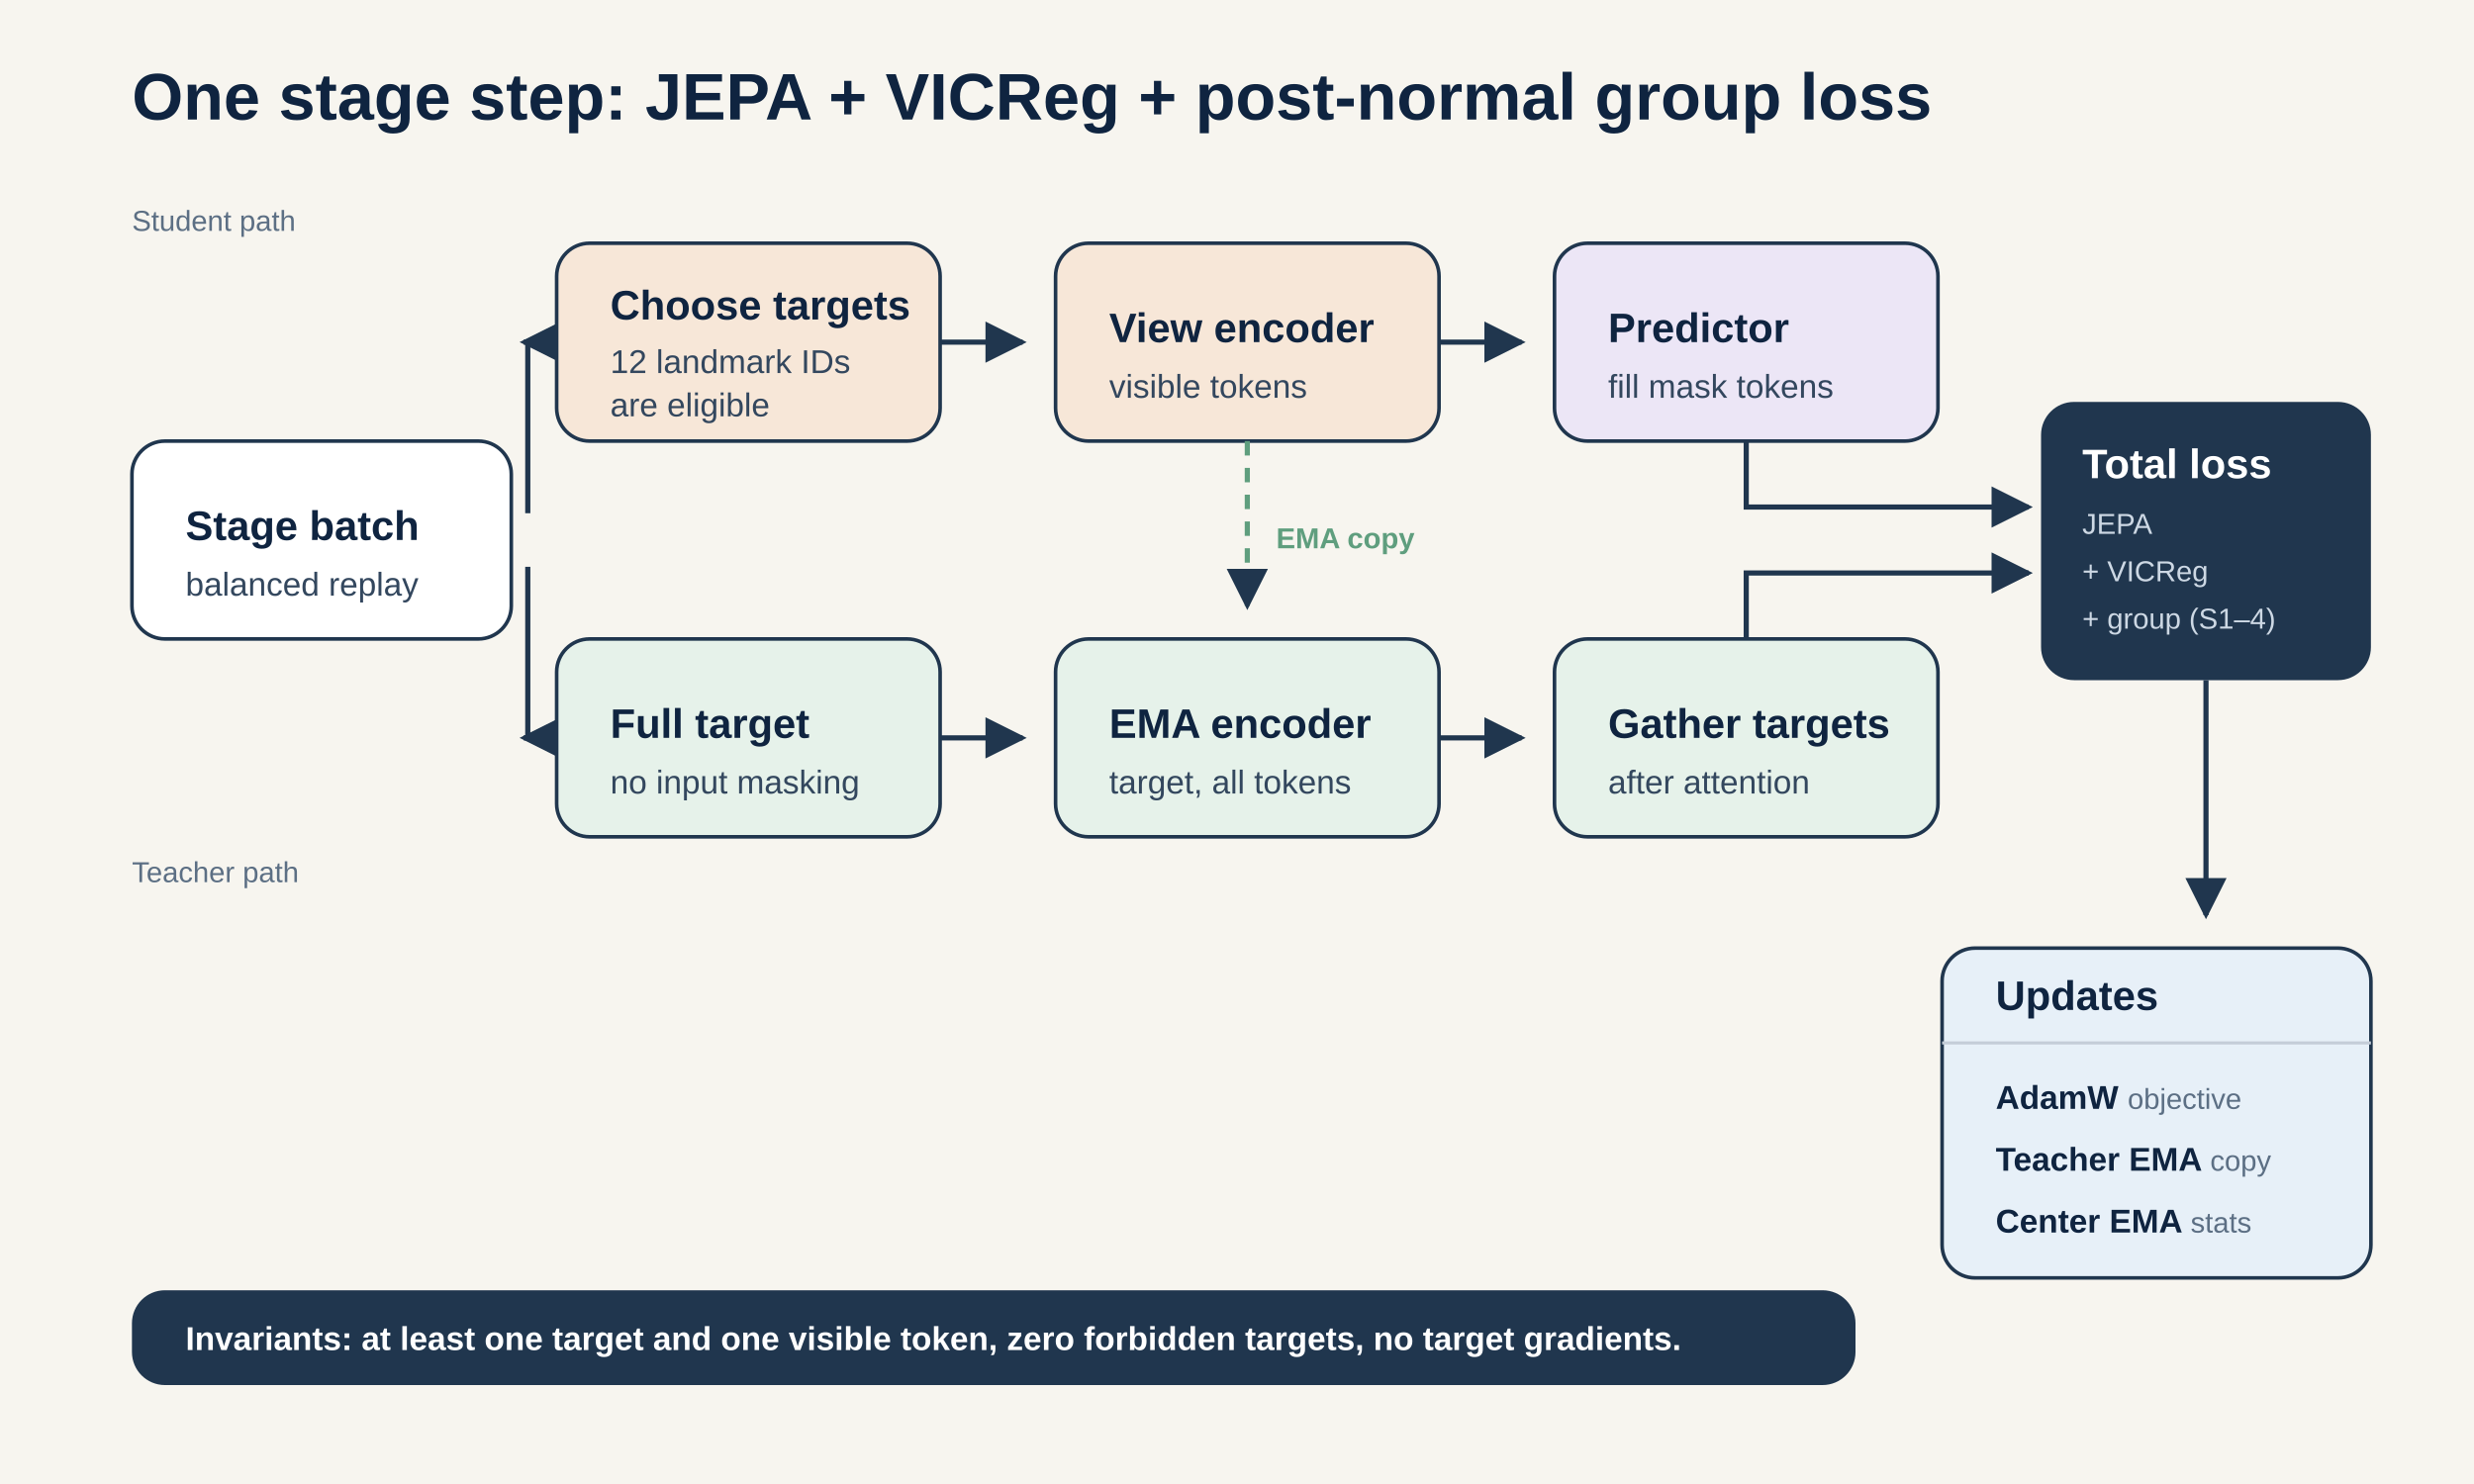
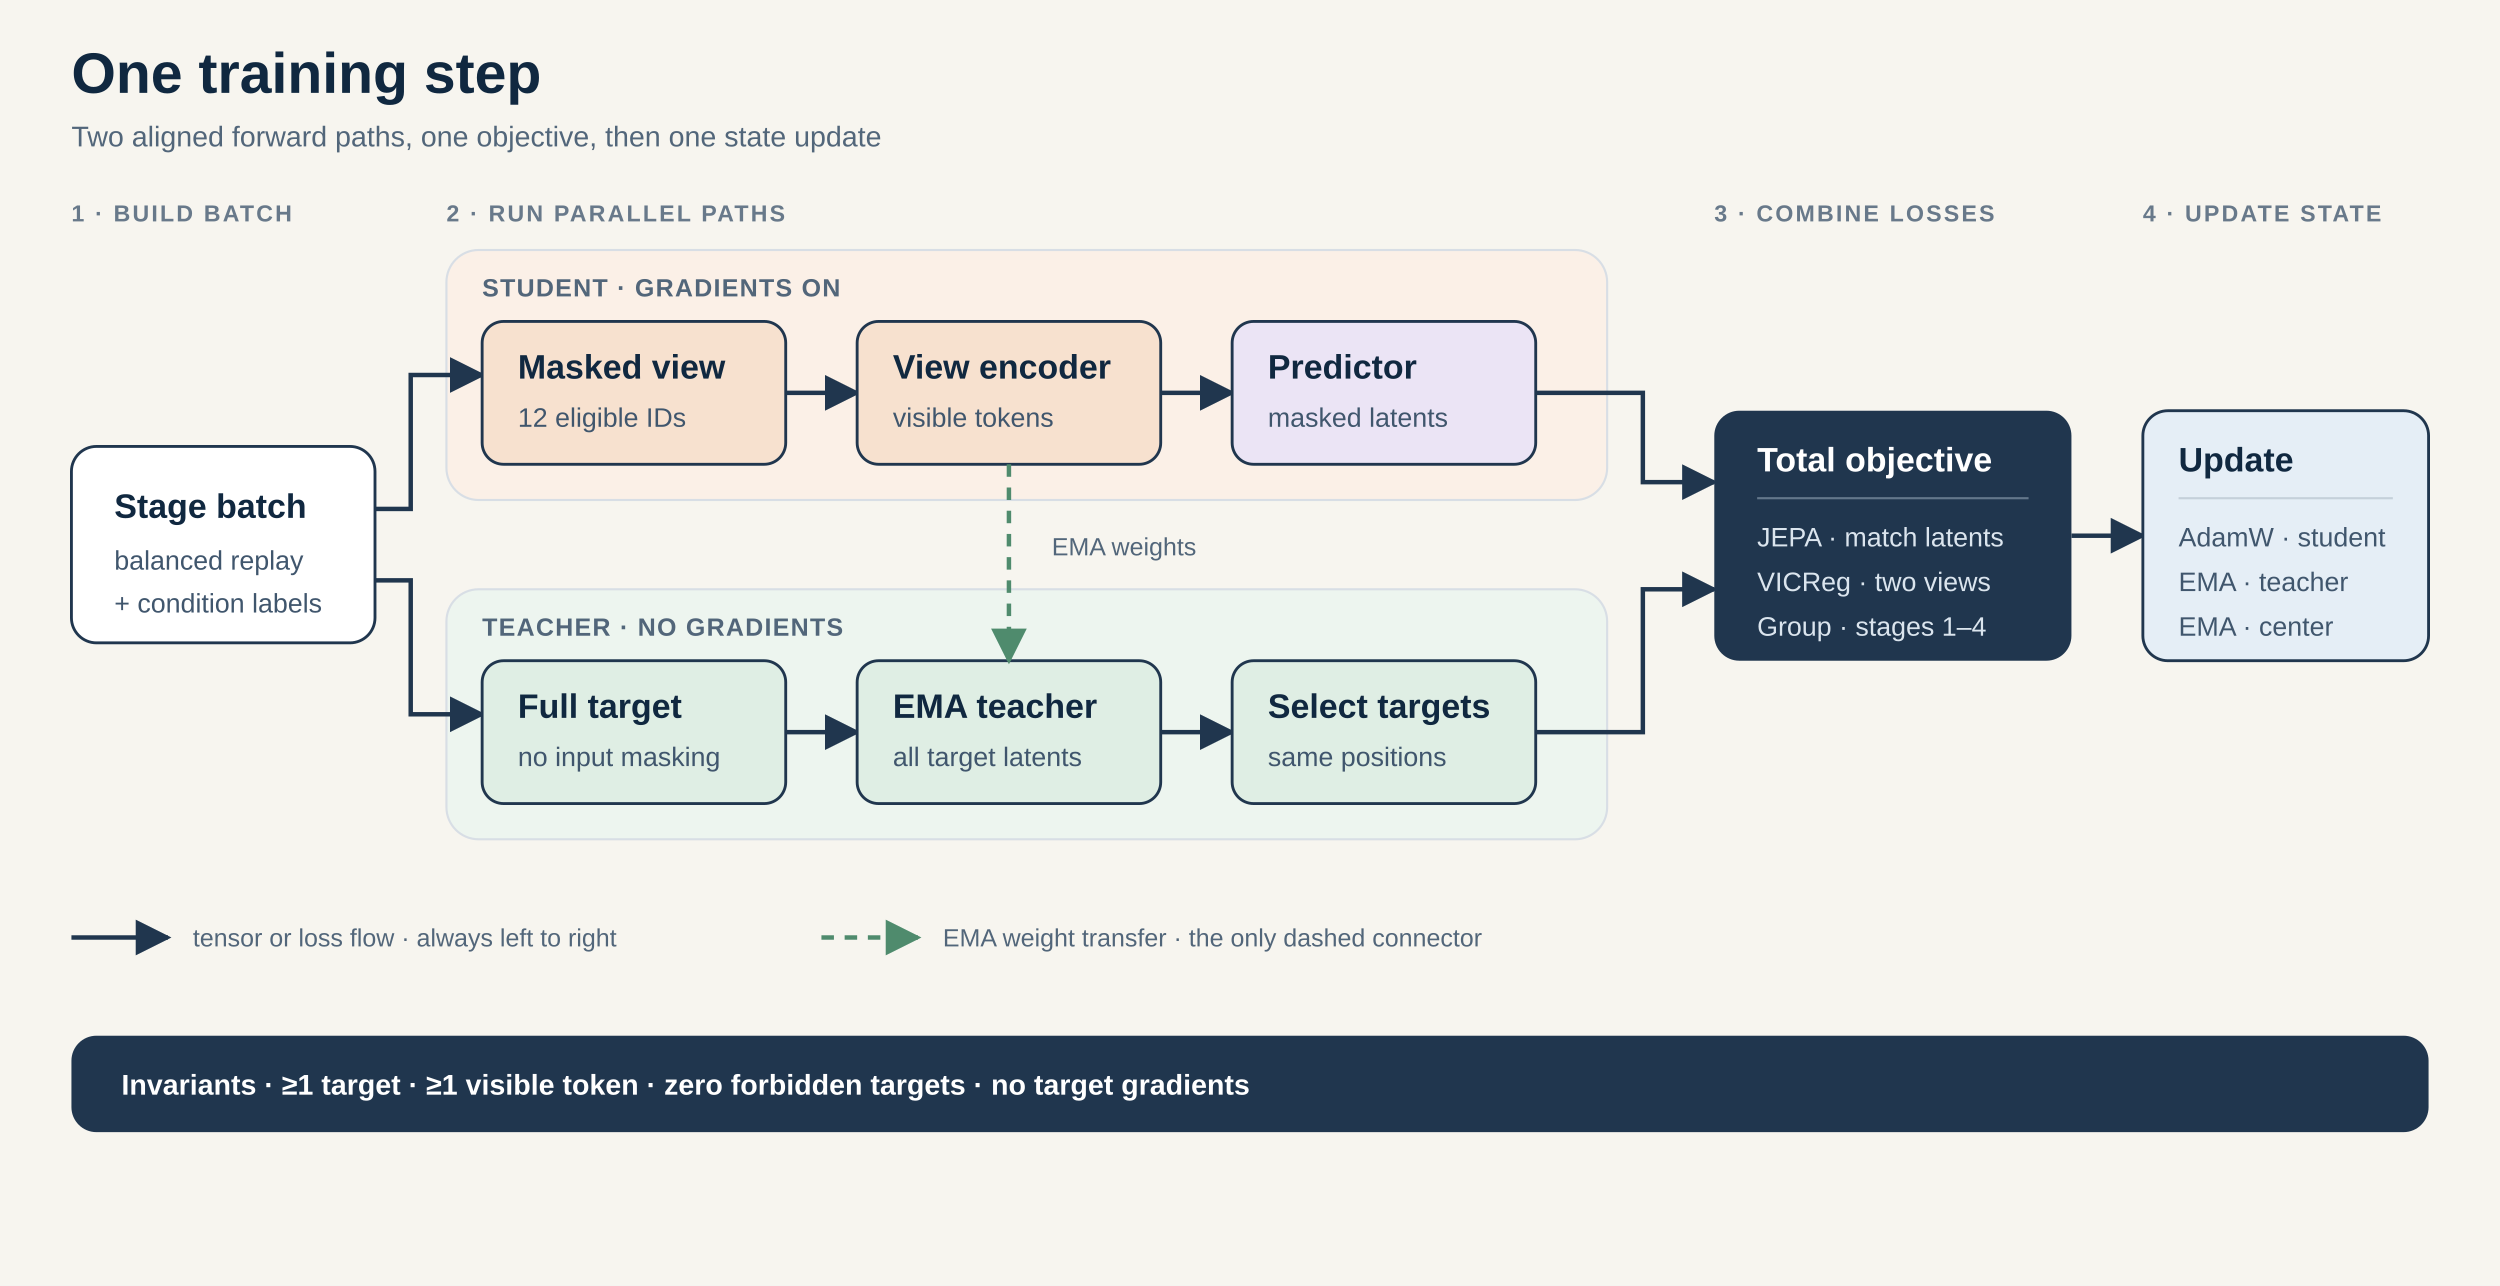
- <svg xmlns="http://www.w3.org/2000/svg" viewBox="0 0 1200 720" role="img">
+ <svg xmlns="http://www.w3.org/2000/svg" viewBox="0 0 1400 720" role="img" aria-labelledby="title desc">
  <defs>
-     <marker id="arrow" viewBox="0 0 10 10" refX="9" refY="5" markerWidth="8" markerHeight="8" orient="auto">
+     <marker id="flow-arrow" viewBox="0 0 10 10" refX="9" refY="5" markerWidth="8" markerHeight="8" orient="auto">
      <path d="M0 0L10 5L0 10z" fill="#20364e" />
    </marker>
+     <marker id="ema-arrow" viewBox="0 0 10 10" refX="9" refY="5" markerWidth="8" markerHeight="8" orient="auto">
+       <path d="M0 0L10 5L0 10z" fill="#4f8b6d" />
+     </marker>
    <style>
-       .h{font:700 32px Arial,Helvetica,sans-serif;fill:#0f2440}
-       .t{font:700 20px Arial,Helvetica,sans-serif;fill:#0f2440}
-       .b{font:16px Arial,Helvetica,sans-serif;fill:#33475e}
-       .s{font:14px Arial,Helvetica,sans-serif;fill:#5c6f84}
-       .w{font:700 16px Arial,Helvetica,sans-serif;fill:#ffffff}
-       .wt{font:700 20px Arial,Helvetica,sans-serif;fill:#ffffff}
-       .ws{font:14px Arial,Helvetica,sans-serif;fill:#cdd8e4}
-       .lbl{font:700 14px Arial,Helvetica,sans-serif;fill:#5f9e7e}
-       .u{font:700 16px Arial,Helvetica,sans-serif;fill:#0f2440}
-       .box{stroke:#20364e;stroke-width:1.75}
-       .a{stroke:#20364e;stroke-width:2.5;fill:none;marker-end:url(#arrow)}
-       .ema{stroke:#5f9e7e;stroke-width:2.5;stroke-dasharray:7 6;fill:none;marker-end:url(#arrow)}
+       .heading{font:700 32px Arial,Helvetica,sans-serif;fill:#102840}
+       .subheading{font:16px Arial,Helvetica,sans-serif;fill:#52667a}
+       .step{font:700 13px Arial,Helvetica,sans-serif;letter-spacing:1.2px;fill:#68798a}
+       .lane-title{font:700 14px Arial,Helvetica,sans-serif;letter-spacing:.7px;fill:#52667a}
+       .card-title{font:700 19px Arial,Helvetica,sans-serif;fill:#102840}
+       .card-body{font:15px Arial,Helvetica,sans-serif;fill:#40566d}
+       .dark-title{font:700 19px Arial,Helvetica,sans-serif;fill:#ffffff}
+       .dark-body{font:15px Arial,Helvetica,sans-serif;fill:#dbe5ee}
+       .legend{font:14px Arial,Helvetica,sans-serif;fill:#52667a}
+       .invariant{font:700 16px Arial,Helvetica,sans-serif;fill:#ffffff}
+       .card{stroke:#20364e;stroke-width:1.6}
+       .lane{stroke:#d8dee5;stroke-width:1.2}
+       .divider{stroke:#c5d0da;stroke-width:1.2}
+       .flow{stroke:#20364e;stroke-width:2.5;fill:none;marker-end:url(#flow-arrow)}
+       .ema{stroke:#4f8b6d;stroke-width:2.5;stroke-dasharray:7 6;fill:none;marker-end:url(#ema-arrow)}
    </style>
  </defs>
-   <rect width="1200" height="720" fill="#f7f5ef" />
-   <text x="64" y="58" class="h">One stage step: JEPA + VICReg + post-normal group loss</text>
-   <text x="64" y="112" class="s">Student path</text>
-   <text x="64" y="428" class="s">Teacher path</text>
-   <rect x="64" y="214" width="184" height="96" rx="16" fill="#ffffff" class="box" />
-   <text x="90" y="262" class="t">Stage batch</text>
-   <text x="90" y="289" class="b">balanced replay</text>
-   <path d="M256 249V166H254" class="a" />
-   <path d="M256 275V358H254" class="a" />
-   <rect x="270" y="118" width="186" height="96" rx="16" fill="#f7e7d8" class="box" />
-   <text x="296" y="155" class="t">Choose targets</text>
-   <text x="296" y="181" class="b">12 landmark IDs</text>
-   <text x="296" y="202" class="b">are eligible</text>
-   <path d="M456 166H496" class="a" />
-   <rect x="512" y="118" width="186" height="96" rx="16" fill="#f7e7d8" class="box" />
-   <text x="538" y="166" class="t">View encoder</text>
-   <text x="538" y="193" class="b">visible tokens</text>
-   <path d="M698 166H738" class="a" />
-   <rect x="754" y="118" width="186" height="96" rx="16" fill="#ece6f6" class="box" />
-   <text x="780" y="166" class="t">Predictor</text>
-   <text x="780" y="193" class="b">fill mask tokens</text>
-   <rect x="270" y="310" width="186" height="96" rx="16" fill="#e6f2ea" class="box" />
-   <text x="296" y="358" class="t">Full target</text>
-   <text x="296" y="385" class="b">no input masking</text>
-   <path d="M456 358H496" class="a" />
-   <rect x="512" y="310" width="186" height="96" rx="16" fill="#e6f2ea" class="box" />
-   <text x="538" y="358" class="t">EMA encoder</text>
-   <text x="538" y="385" class="b">target, all tokens</text>
-   <path d="M698 358H738" class="a" />
-   <rect x="754" y="310" width="186" height="96" rx="16" fill="#e6f2ea" class="box" />
-   <text x="780" y="358" class="t">Gather targets</text>
-   <text x="780" y="385" class="b">after attention</text>
-   <path d="M847 214V246H984" class="a" />
-   <path d="M847 310V278H984" class="a" />
-   <path d="M605 214V294" class="ema" />
-   <text x="619" y="266" class="lbl">EMA copy</text>
-   <rect x="990" y="195" width="160" height="135" rx="16" fill="#20364e" />
-   <text x="1010" y="232" class="wt">Total loss</text>
-   <text x="1010" y="259" class="ws">JEPA</text>
-   <text x="1010" y="282" class="ws">+ VICReg</text>
-   <text x="1010" y="305" class="ws">+ group (S1–4)</text>
-   <path d="M1070 330V444" class="a" />
-   <rect x="942" y="460" width="208" height="160" rx="16" fill="#e7f0f8" class="box" />
-   <text x="968" y="490" class="t">Updates</text>
-   <line x1="942" y1="506" x2="1150" y2="506" stroke="#c4cdd8" stroke-width="1.5" />
-   <text x="968" y="538" class="u">AdamW <tspan class="s"> objective</tspan>
-   </text>
-   <text x="968" y="568" class="u">Teacher EMA <tspan class="s"> copy</tspan>
-   </text>
-   <text x="968" y="598" class="u">Center EMA <tspan class="s"> stats</tspan>
-   </text>
-   <rect x="64" y="626" width="836" height="46" rx="16" fill="#20364e" />
-   <text x="90" y="655" class="w">Invariants: at least one target and one visible token, zero forbidden targets, no target gradients.</text>
+   <rect width="1400" height="720" fill="#f7f5ef" />
+   <text x="40" y="52" class="heading">One training step</text>
+   <text x="40" y="82" class="subheading">Two aligned forward paths, one objective, then one state update</text>
+   <text x="40" y="124" class="step">1 · BUILD BATCH</text>
+   <text x="250" y="124" class="step">2 · RUN PARALLEL PATHS</text>
+   <text x="960" y="124" class="step">3 · COMBINE LOSSES</text>
+   <text x="1200" y="124" class="step">4 · UPDATE STATE</text>
+   <rect x="40" y="250" width="170" height="110" rx="14" fill="#ffffff" class="card" />
+   <text x="64" y="290" class="card-title">Stage batch</text>
+   <text x="64" y="319" class="card-body">balanced replay</text>
+   <text x="64" y="343" class="card-body">+ condition labels</text>
+   <rect x="250" y="140" width="650" height="140" rx="18" fill="#fbf0e7" class="lane" />
+   <text x="270" y="166" class="lane-title">STUDENT · GRADIENTS ON</text>
+   <rect x="250" y="330" width="650" height="140" rx="18" fill="#edf5ef" class="lane" />
+   <text x="270" y="356" class="lane-title">TEACHER · NO GRADIENTS</text>
+   <path d="M210 285H230V210H270" class="flow" />
+   <path d="M210 325H230V400H270" class="flow" />
+   <rect x="270" y="180" width="170" height="80" rx="12" fill="#f7e1cf" class="card" />
+   <text x="290" y="212" class="card-title">Masked view</text>
+   <text x="290" y="239" class="card-body">12 eligible IDs</text>
+   <path d="M440 220H480" class="flow" />
+   <rect x="480" y="180" width="170" height="80" rx="12" fill="#f7e1cf" class="card" />
+   <text x="500" y="212" class="card-title">View encoder</text>
+   <text x="500" y="239" class="card-body">visible tokens</text>
+   <path d="M650 220H690" class="flow" />
+   <rect x="690" y="180" width="170" height="80" rx="12" fill="#ebe4f5" class="card" />
+   <text x="710" y="212" class="card-title">Predictor</text>
+   <text x="710" y="239" class="card-body">masked latents</text>
+   <rect x="270" y="370" width="170" height="80" rx="12" fill="#dfeee4" class="card" />
+   <text x="290" y="402" class="card-title">Full target</text>
+   <text x="290" y="429" class="card-body">no input masking</text>
+   <path d="M440 410H480" class="flow" />
+   <rect x="480" y="370" width="170" height="80" rx="12" fill="#dfeee4" class="card" />
+   <text x="500" y="402" class="card-title">EMA teacher</text>
+   <text x="500" y="429" class="card-body">all target latents</text>
+   <path d="M650 410H690" class="flow" />
+   <rect x="690" y="370" width="170" height="80" rx="12" fill="#dfeee4" class="card" />
+   <text x="710" y="402" class="card-title">Select targets</text>
+   <text x="710" y="429" class="card-body">same positions</text>
+   <path d="M565 260V370" class="ema" />
+   <rect x="576" y="294" width="92" height="24" rx="12" fill="#f7f5ef" />
+   <text x="589" y="311" class="legend" fill="#4f8b6d">EMA weights</text>
+   <path d="M860 220H920V270H960" class="flow" />
+   <path d="M860 410H920V330H960" class="flow" />
+   <rect x="960" y="230" width="200" height="140" rx="14" fill="#20364e" />
+   <text x="984" y="264" class="dark-title">Total objective</text>
+   <line x1="984" y1="279" x2="1136" y2="279" stroke="#63778b" stroke-width="1.2" />
+   <text x="984" y="306" class="dark-body">JEPA · match latents</text>
+   <text x="984" y="331" class="dark-body">VICReg · two views</text>
+   <text x="984" y="356" class="dark-body">Group · stages 1–4</text>
+   <path d="M1160 300H1200" class="flow" />
+   <rect x="1200" y="230" width="160" height="140" rx="14" fill="#e5eef6" class="card" />
+   <text x="1220" y="264" class="card-title">Update</text>
+   <line x1="1220" y1="279" x2="1340" y2="279" class="divider" />
+   <text x="1220" y="306" class="card-body">AdamW · student</text>
+   <text x="1220" y="331" class="card-body">EMA · teacher</text>
+   <text x="1220" y="356" class="card-body">EMA · center</text>
+   <path d="M40 525H94" class="flow" />
+   <text x="108" y="530" class="legend">tensor or loss flow · always left to right</text>
+   <path d="M460 525H514" class="ema" />
+   <text x="528" y="530" class="legend">EMA weight transfer · the only dashed connector</text>
+   <rect x="40" y="580" width="1320" height="54" rx="14" fill="#20364e" />
+   <text x="68" y="613" class="invariant">Invariants · ≥1 target · ≥1 visible token · zero forbidden targets · no target gradients</text>
</svg>
